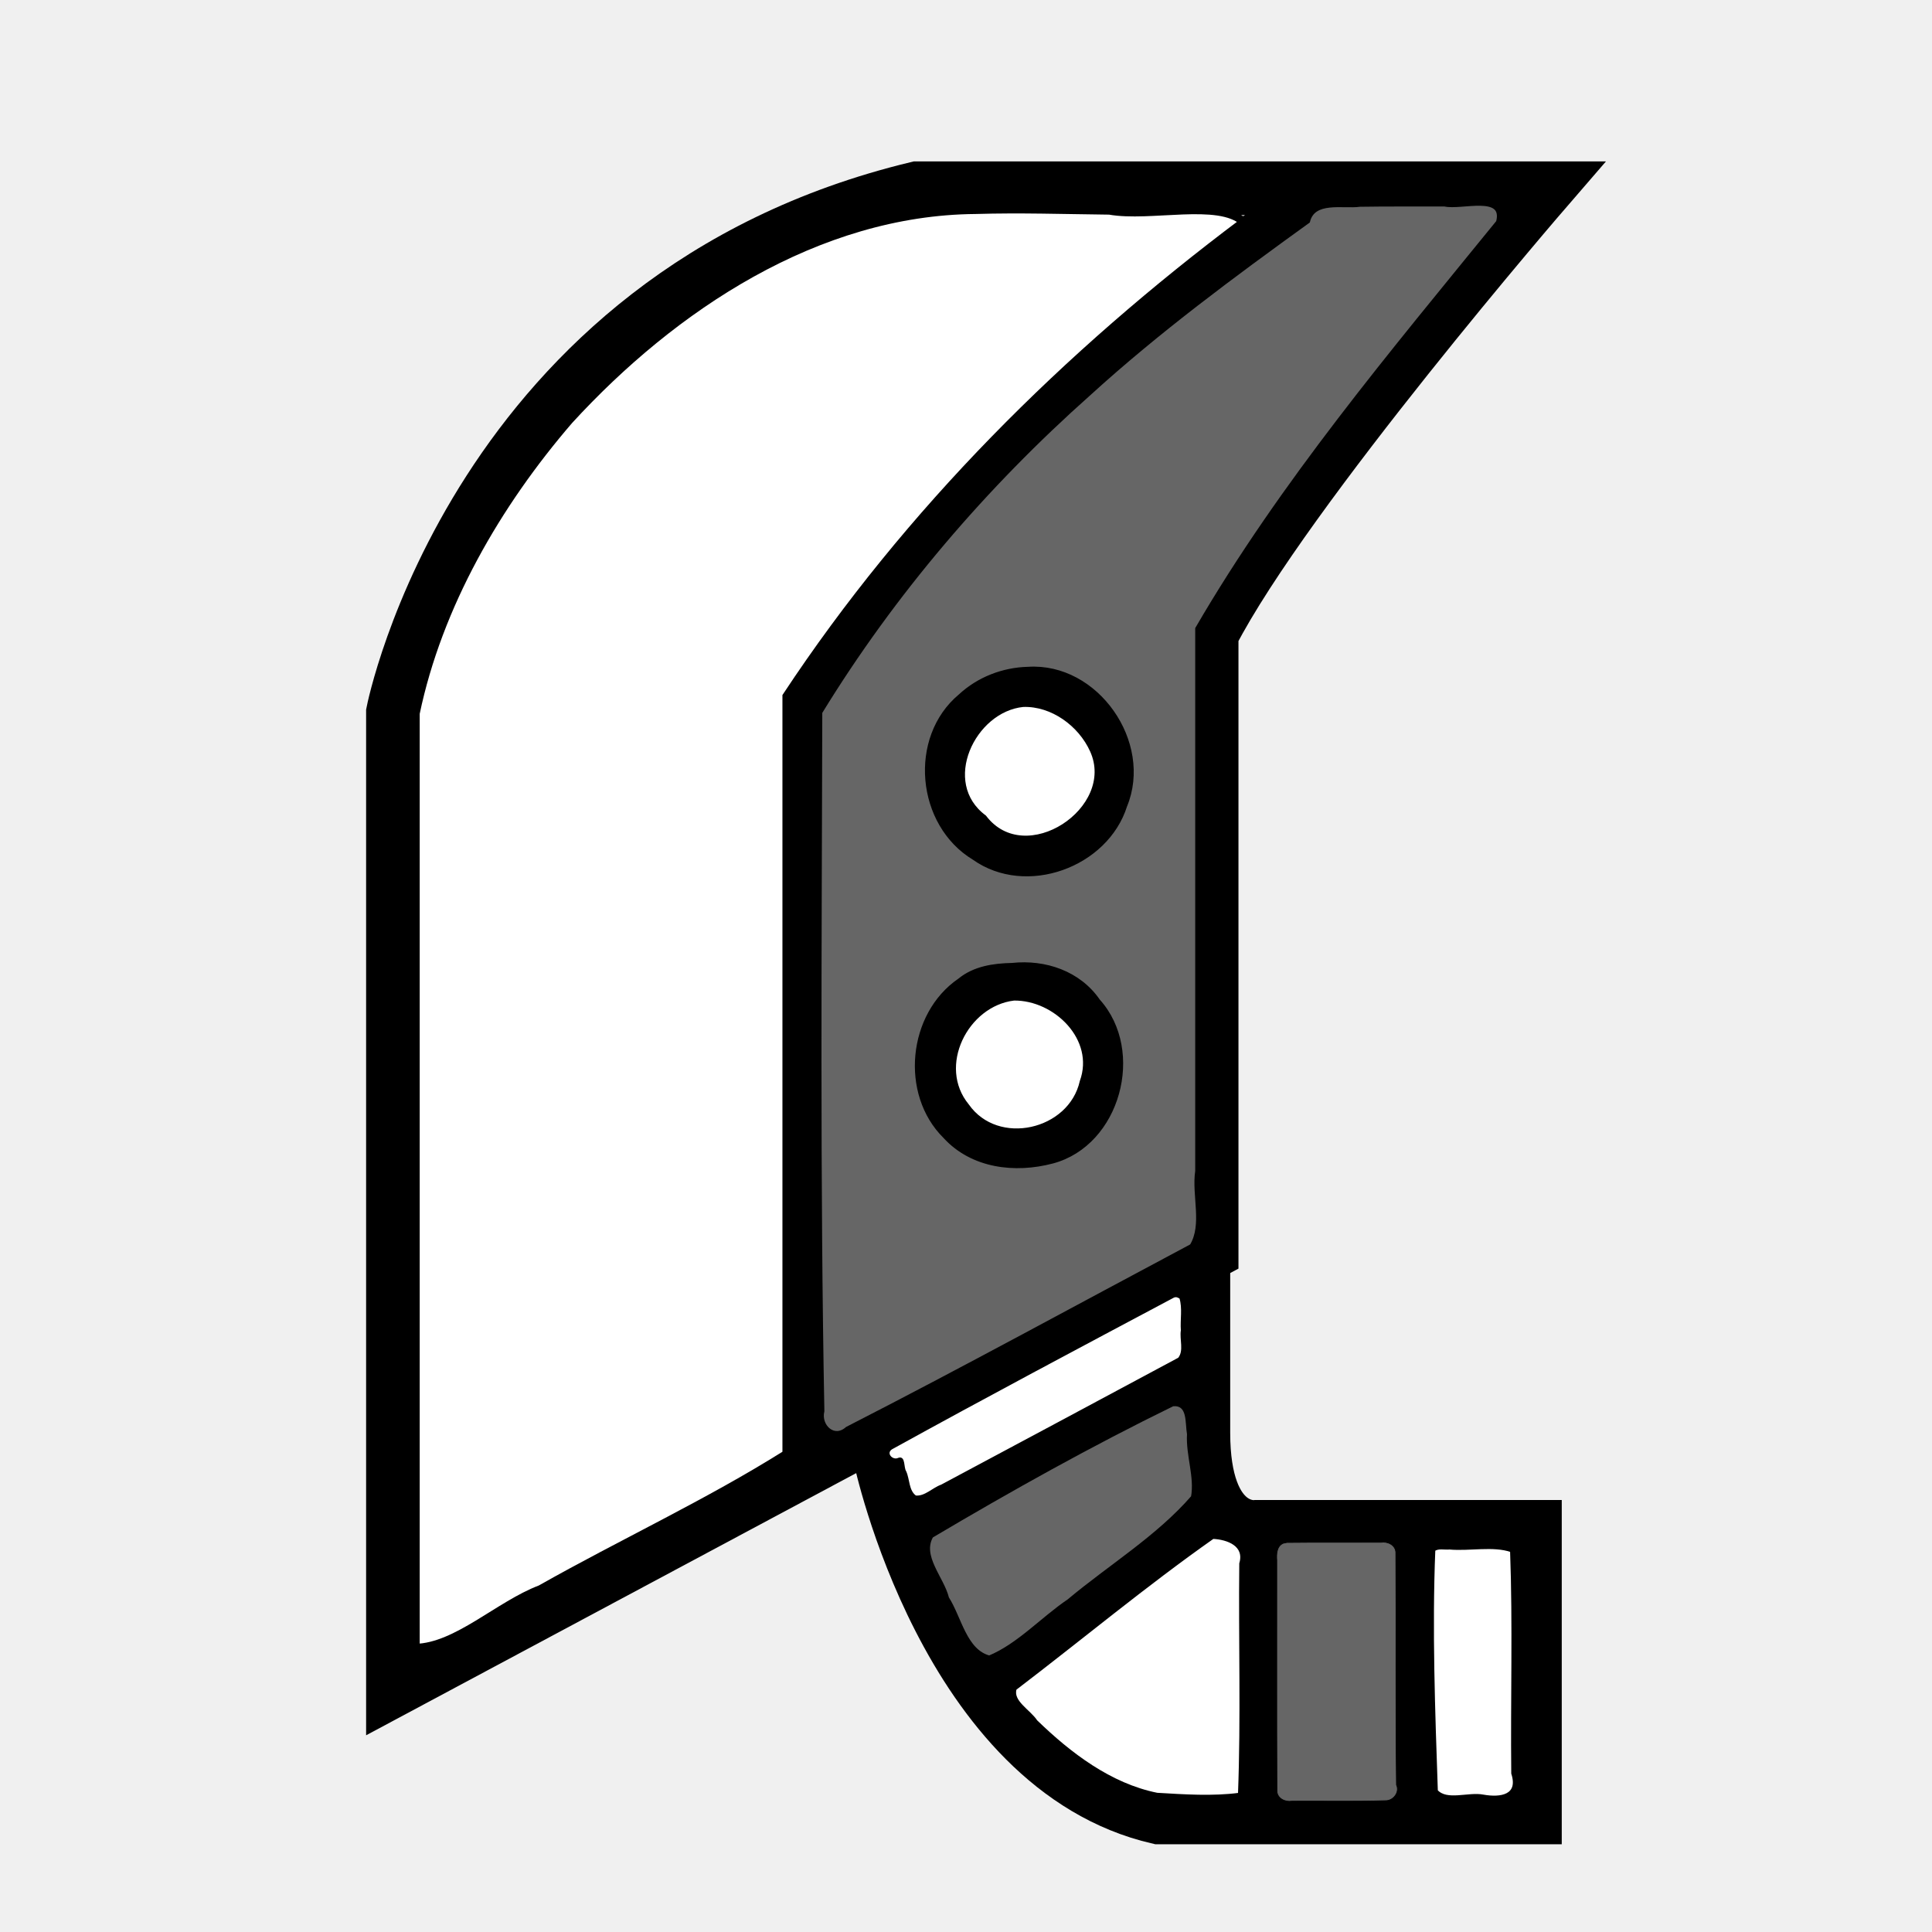
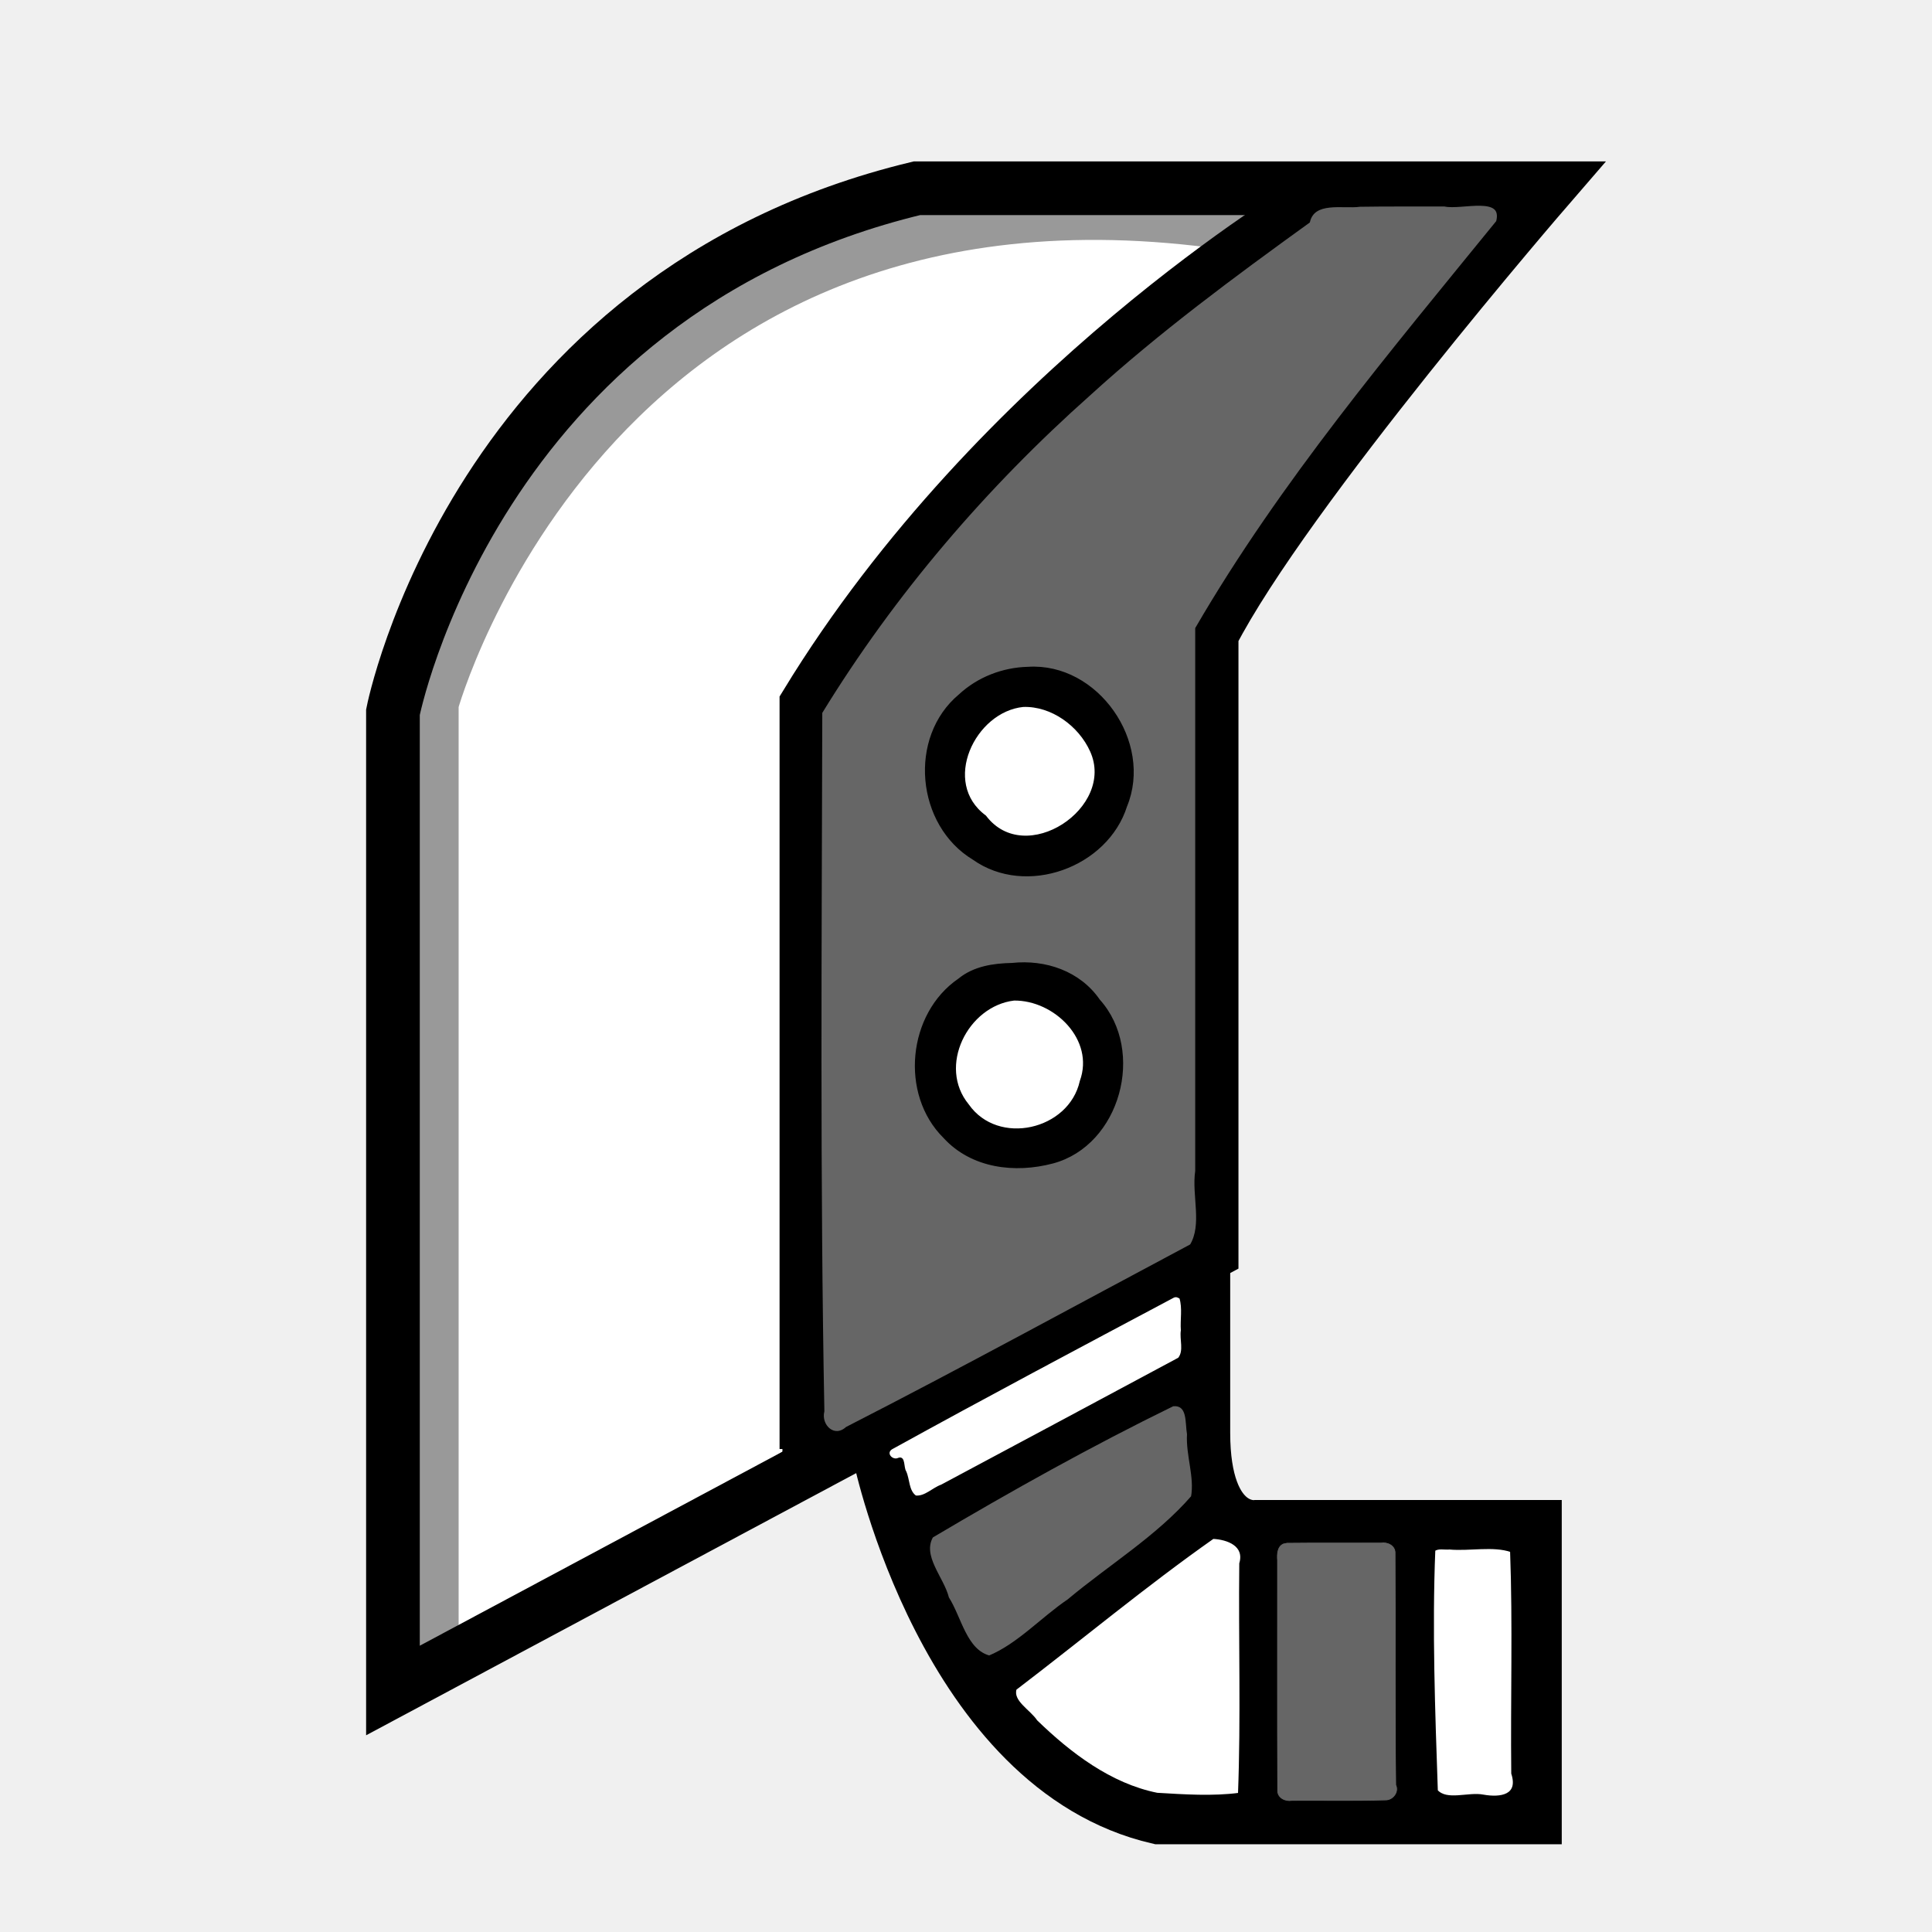
<svg xmlns="http://www.w3.org/2000/svg" version="1.1" width="36" height="36" id="svg2">
  <defs id="defs6" />
+   <path style="fill:#ffffff;fill-opacity:1;stroke:#000000;stroke-width:0.153" d="m 18.179,3.911 c -2.956,0.023 -5.643,1.81 -7.575,3.919 -1.345,1.56 -2.439,3.451 -2.86,5.463 0,5.805 0,11.609 0,17.414 0.77,-0.019 1.552,-0.8 2.328,-1.094 1.514,-0.856 3.128,-1.603 4.584,-2.519 0,-4.707 0,-9.413 0,-14.12 C 16.931,9.529 19.879,6.607 23.174,4.135 22.712,3.708 21.433,4.059 20.672,3.923 19.841,3.914 19.01,3.886 18.179,3.911 z" id="path3014" />
+   <path style="fill:none;stroke:#999999;stroke-opacity:1" d="m 8.046,31.069 0,-17.968 c 0,0 3.022,-11.01 15.445,-8.85" id="path3004" />
  <path d="m 7.322,31.5 0,-18.229 c 0,0 1.525,-7.78 9.763,-9.763 l 11.746,0 c 0,0 -4.881,5.644 -6.254,8.314 l 0,11.517 z" id="path2989" style="fill:none;stroke:#000000" />
  <path d="m 16.398,27.153 c 0,0 1.22,5.797 5.186,6.712 l 7.017,0 0,-5.415 -5.186,0 c 0,0 -0.992,0.153 -0.992,-1.754 l 0,-3.203" id="path2991" style="fill:none;stroke:#000000" />
  <path d="m 24.407,3.814 c 0,0 -5.797,3.432 -9.381,9.305 l 0,13.881" id="path2993" style="fill:none;stroke:#000000" />
  <path d="m 26.314,28.754 0,4.576" id="path2997" style="fill:none;stroke:#000000" />
  <path d="m 23.492,28.831 0,4.653" id="path2999" style="fill:none;stroke:#000000" />
  <path d="m 22.653,28.068 -4.119,3.203" id="path3001" style="fill:none;stroke:#000000" />
  <path d="m 22.347,25.551 -5.263,2.822" id="path3003" style="fill:none;stroke:#000000" />
  <path d="m 20.818,14.373 a 1.645,1.645 0 1 1 -3.29,0 1.645,1.645 0 1 1 3.29,0 z" id="path3009" style="fill:none;stroke:#000000" />
  <path d="m 20.818,14.373 a 1.645,1.645 0 1 1 -3.29,0 1.645,1.645 0 1 1 3.29,0 z" transform="translate(-0.1887616,5.474085)" id="path3009-9" style="fill:none;stroke:#000000" />
  <path d="m 25.336,3.816 c -0.316,0.04 -0.862,-0.104 -0.963,0.307 -1.391,1.004 -2.798,2.043 -4.078,3.209 -1.94,1.724 -3.653,3.723 -5.011,5.941 -0.01,4.336 -0.043,8.681 0.039,13.019 -0.068,0.284 0.216,0.551 0.464,0.329 2.156,-1.103 4.279,-2.266 6.417,-3.404 0.242,-0.396 0.037,-0.943 0.105,-1.397 0,-3.369 0,-6.737 0,-10.106 1.582,-2.72 3.622,-5.137 5.606,-7.577 0.14,-0.544 -0.689,-0.256 -0.994,-0.327 -0.528,0.002 -1.057,-0.004 -1.585,0.005 z m -6.18,8.647 c 1.278,-0.083 2.292,1.377 1.809,2.55 -0.352,1.116 -1.846,1.662 -2.815,0.975 -1.04,-0.626 -1.192,-2.241 -0.257,-3.02 0.342,-0.318 0.8,-0.494 1.263,-0.505 z m -0.296,5.518 c 0.613,-0.066 1.244,0.146 1.604,0.67 0.842,0.936 0.374,2.663 -0.851,2.991 -0.702,0.187 -1.498,0.091 -2.005,-0.465 -0.802,-0.793 -0.658,-2.274 0.272,-2.91 0.275,-0.227 0.634,-0.279 0.98,-0.286 z" id="path3033" style="fill:#666666;fill-opacity:1;stroke:#000000;stroke-width:0.076" />
  <path d="m 21.853,26.165 c -1.532,0.748 -3.03,1.585 -4.498,2.455 -0.221,0.379 0.202,0.79 0.291,1.161 0.235,0.365 0.331,0.987 0.789,1.106 0.548,-0.227 0.988,-0.72 1.485,-1.056 0.769,-0.644 1.654,-1.178 2.31,-1.933 0.07,-0.379 -0.097,-0.78 -0.074,-1.175 -0.039,-0.221 0.017,-0.582 -0.303,-0.558 z" id="path3035" style="fill:#666666;fill-opacity:1;stroke:#000000;stroke-width:0.076" />
  <path d="m 26.314,31.042 0.032,2.733" id="path3039" style="fill:none;stroke:#000000;stroke-width:1px;stroke-linecap:butt;stroke-linejoin:miter;stroke-opacity:1" />
  <path d="m 23.909,28.757 c -0.122,0.057 -0.126,0.201 -0.118,0.317 0.002,1.433 -0.004,2.868 0.003,4.301 0.006,0.138 0.154,0.208 0.278,0.187 0.581,-0.004 1.162,0.009 1.742,-0.009 0.148,0.005 0.272,-0.157 0.207,-0.295 -0.018,-1.443 -0.003,-2.888 -0.012,-4.332 -0.006,-0.138 -0.154,-0.208 -0.278,-0.187 -0.584,0.002 -1.169,-0.004 -1.752,0.003 -0.023,0.005 -0.046,0.01 -0.069,0.015 z" id="path3041" style="fill:#666666;fill-opacity:1;stroke:#000000;stroke-width:0.013" />
-   <path style="fill:#ffffff;fill-opacity:1;stroke:#000000;stroke-width:0.153" d="m 18.179,3.911 c -2.956,0.023 -5.643,1.81 -7.575,3.919 -1.345,1.56 -2.439,3.451 -2.86,5.463 0,5.805 0,11.609 0,17.414 0.77,-0.019 1.552,-0.8 2.328,-1.094 1.514,-0.856 3.128,-1.603 4.584,-2.519 0,-4.707 0,-9.413 0,-14.12 C 16.931,9.529 19.879,6.607 23.174,4.135 22.712,3.708 21.433,4.059 20.672,3.923 19.841,3.914 19.01,3.886 18.179,3.911 z" id="path3014" />
  <path style="fill:#ffffff;fill-opacity:1;stroke:#000000;stroke-width:0.108" d="m 18.892,18.59 c -0.904,0.107 -1.494,1.278 -0.883,2.022 0.575,0.818 1.949,0.502 2.164,-0.455 0.291,-0.805 -0.497,-1.577 -1.281,-1.567 z" id="path3016" />
  <path style="fill:#ffffff;fill-opacity:1;stroke:#000000;stroke-width:0.108" d="m 19.064,13.119 c -0.945,0.094 -1.599,1.471 -0.731,2.117 0.773,1.015 2.53,-0.15 2.029,-1.257 -0.222,-0.492 -0.748,-0.878 -1.298,-0.86 z" id="path3018" />
  <path style="fill:#ffffff;fill-opacity:1;stroke:#000000;stroke-width:0.027" d="m 21.87,24.166 c -1.758,0.935 -3.516,1.868 -5.259,2.83 -0.125,0.087 0.018,0.238 0.133,0.181 0.117,-0.042 0.08,0.172 0.129,0.243 0.067,0.147 0.047,0.359 0.188,0.46 0.176,0.018 0.32,-0.146 0.481,-0.203 1.476,-0.786 2.948,-1.578 4.422,-2.367 0.113,-0.141 0.026,-0.351 0.053,-0.52 -0.015,-0.2 0.032,-0.412 -0.027,-0.603 -0.042,-0.023 -0.073,-0.041 -0.121,-0.02 z" id="path3020" />
  <path style="fill:#ffffff;fill-opacity:1;stroke:#000000;stroke-width:0.054" d="m 22.601,28.648 c -1.262,0.888 -2.455,1.883 -3.684,2.82 -0.077,0.239 0.262,0.412 0.388,0.605 0.629,0.61 1.381,1.184 2.255,1.36 0.509,0.03 1.037,0.066 1.535,0 0.055,-1.424 0.008,-2.867 0.024,-4.298 0.102,-0.348 -0.242,-0.474 -0.517,-0.487 z" id="path3022" />
  <path style="fill:#ffffff;fill-opacity:1;stroke:#000000;stroke-width:0.054" d="m 26.718,28.879 c -0.06,1.489 -0.004,2.997 0.047,4.492 0.193,0.215 0.596,0.041 0.873,0.096 0.331,0.059 0.685,2e-6 0.549,-0.423 -0.015,-1.381 0.029,-2.775 -0.022,-4.148 -0.341,-0.118 -0.779,-0.016 -1.156,-0.05 -0.098,0.009 -0.205,-0.025 -0.292,0.034 z" id="path3024" />
</svg>
